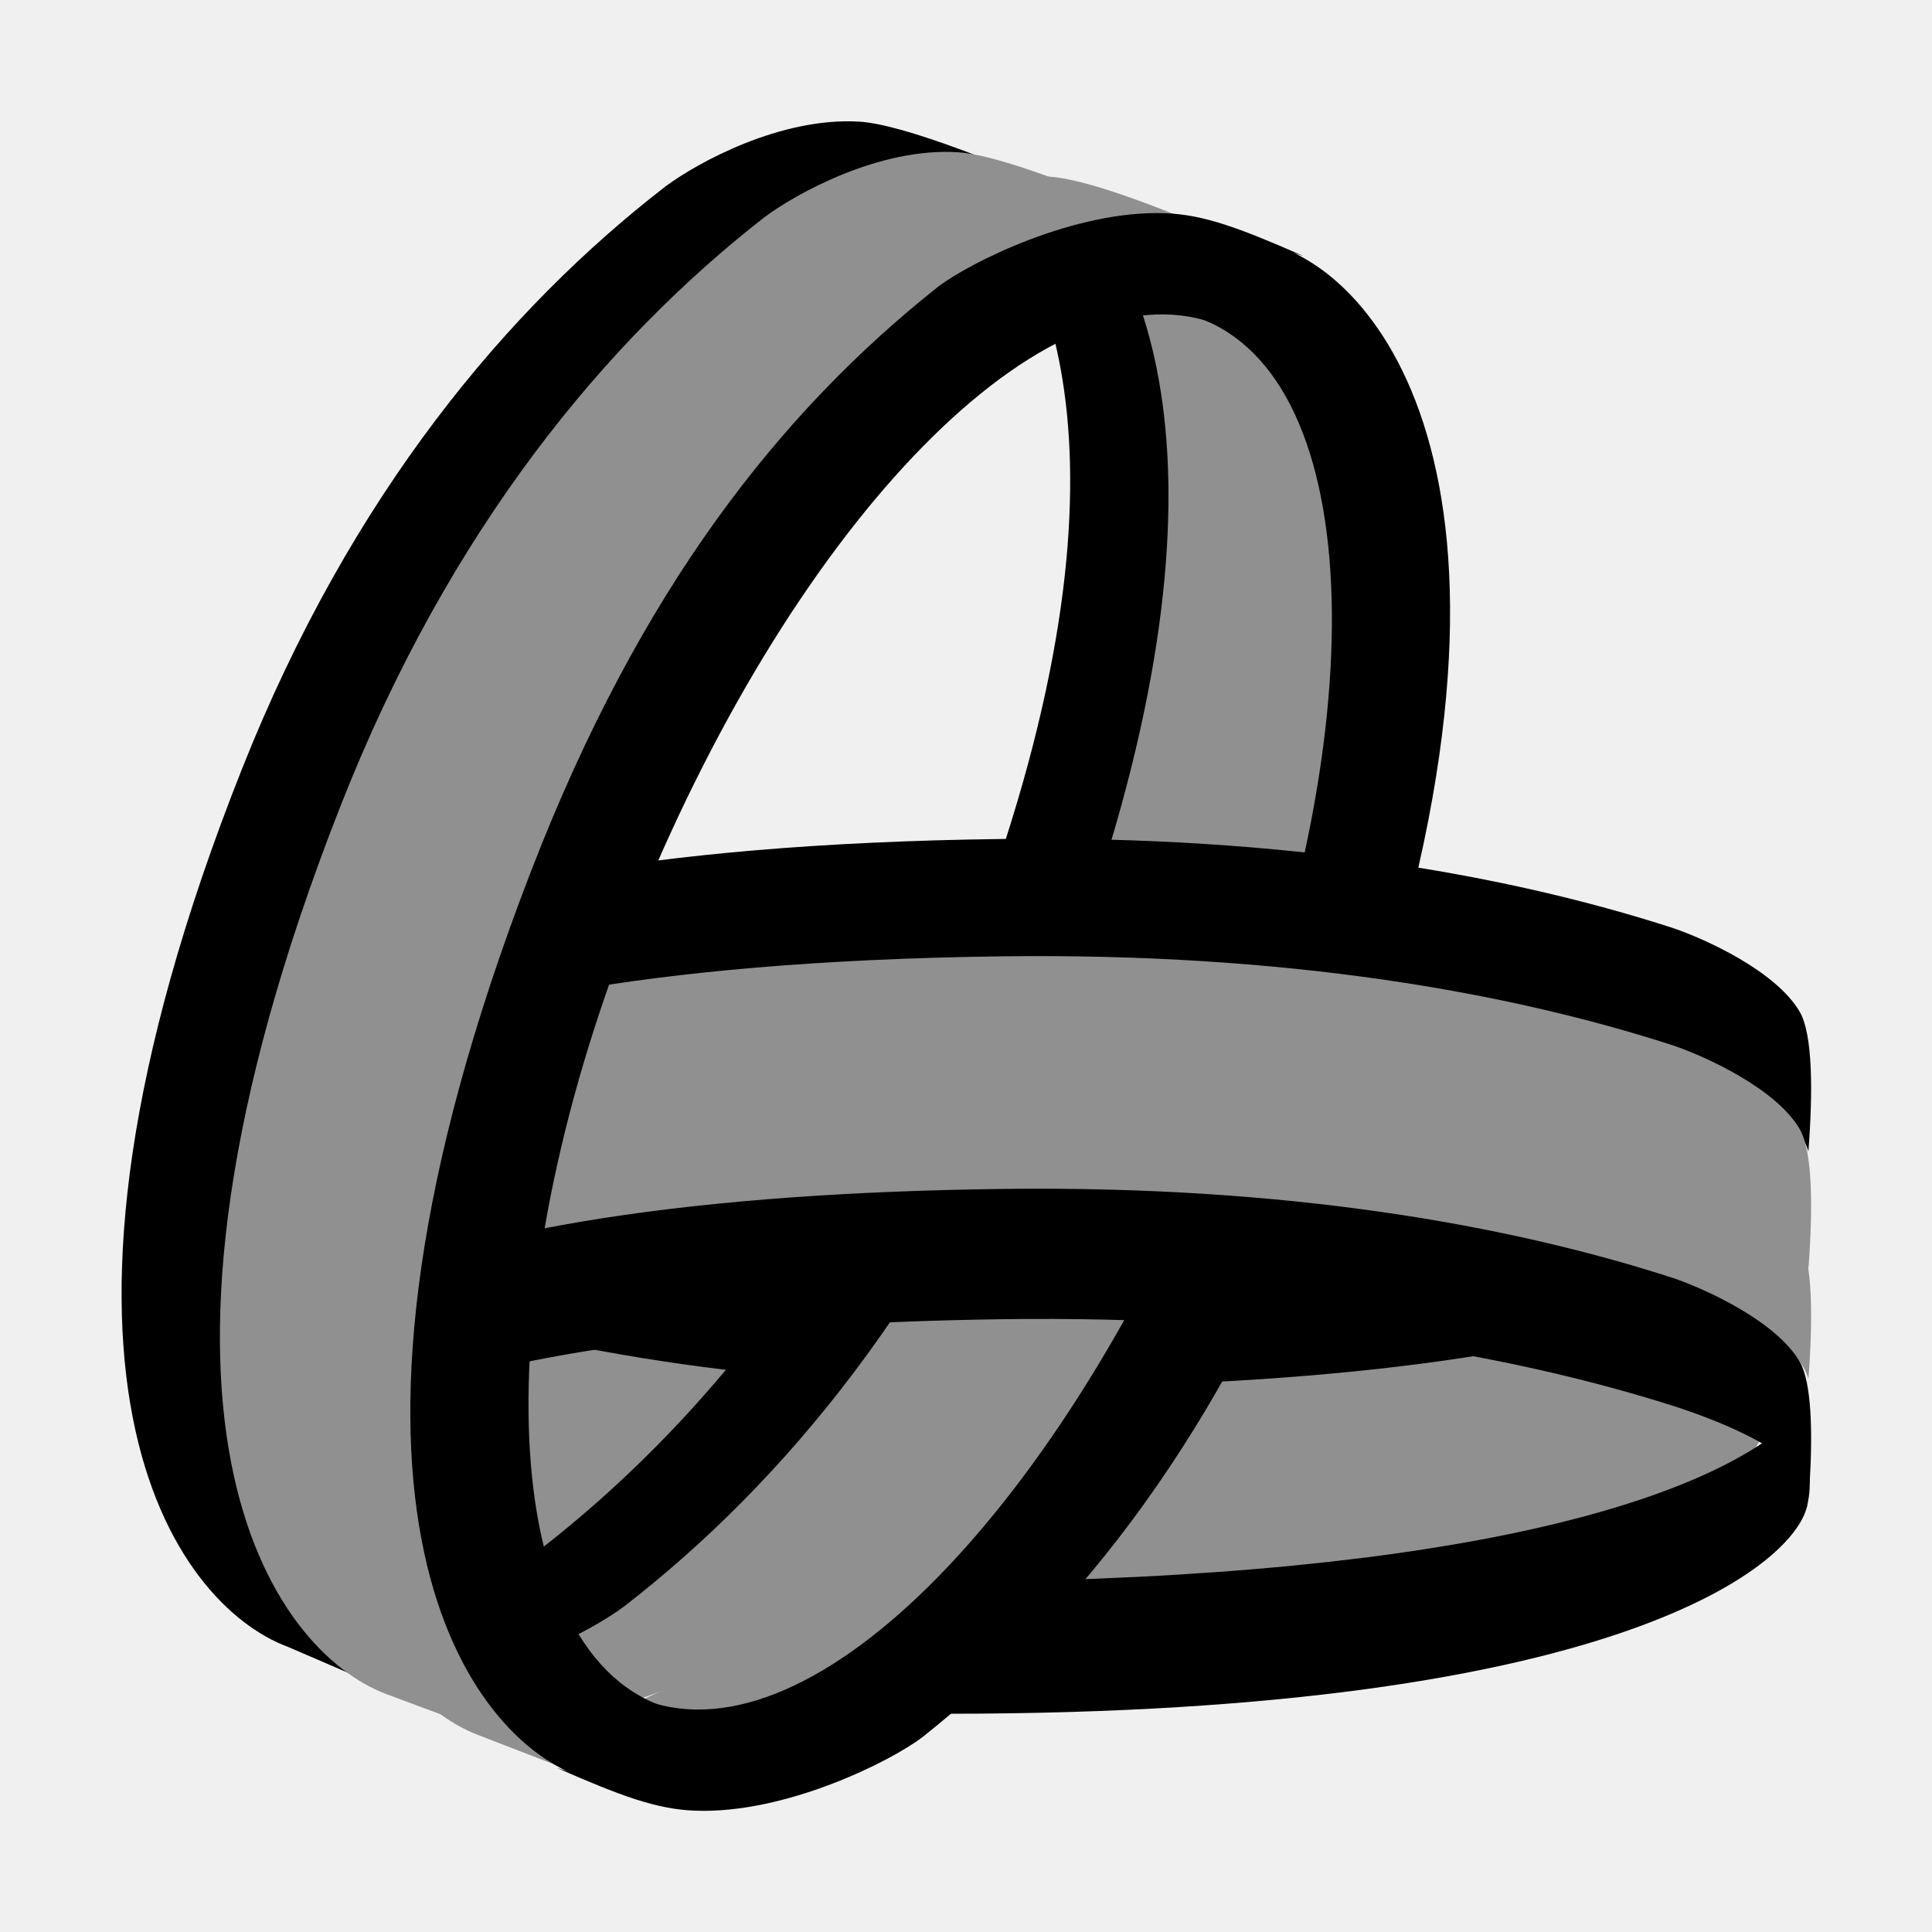
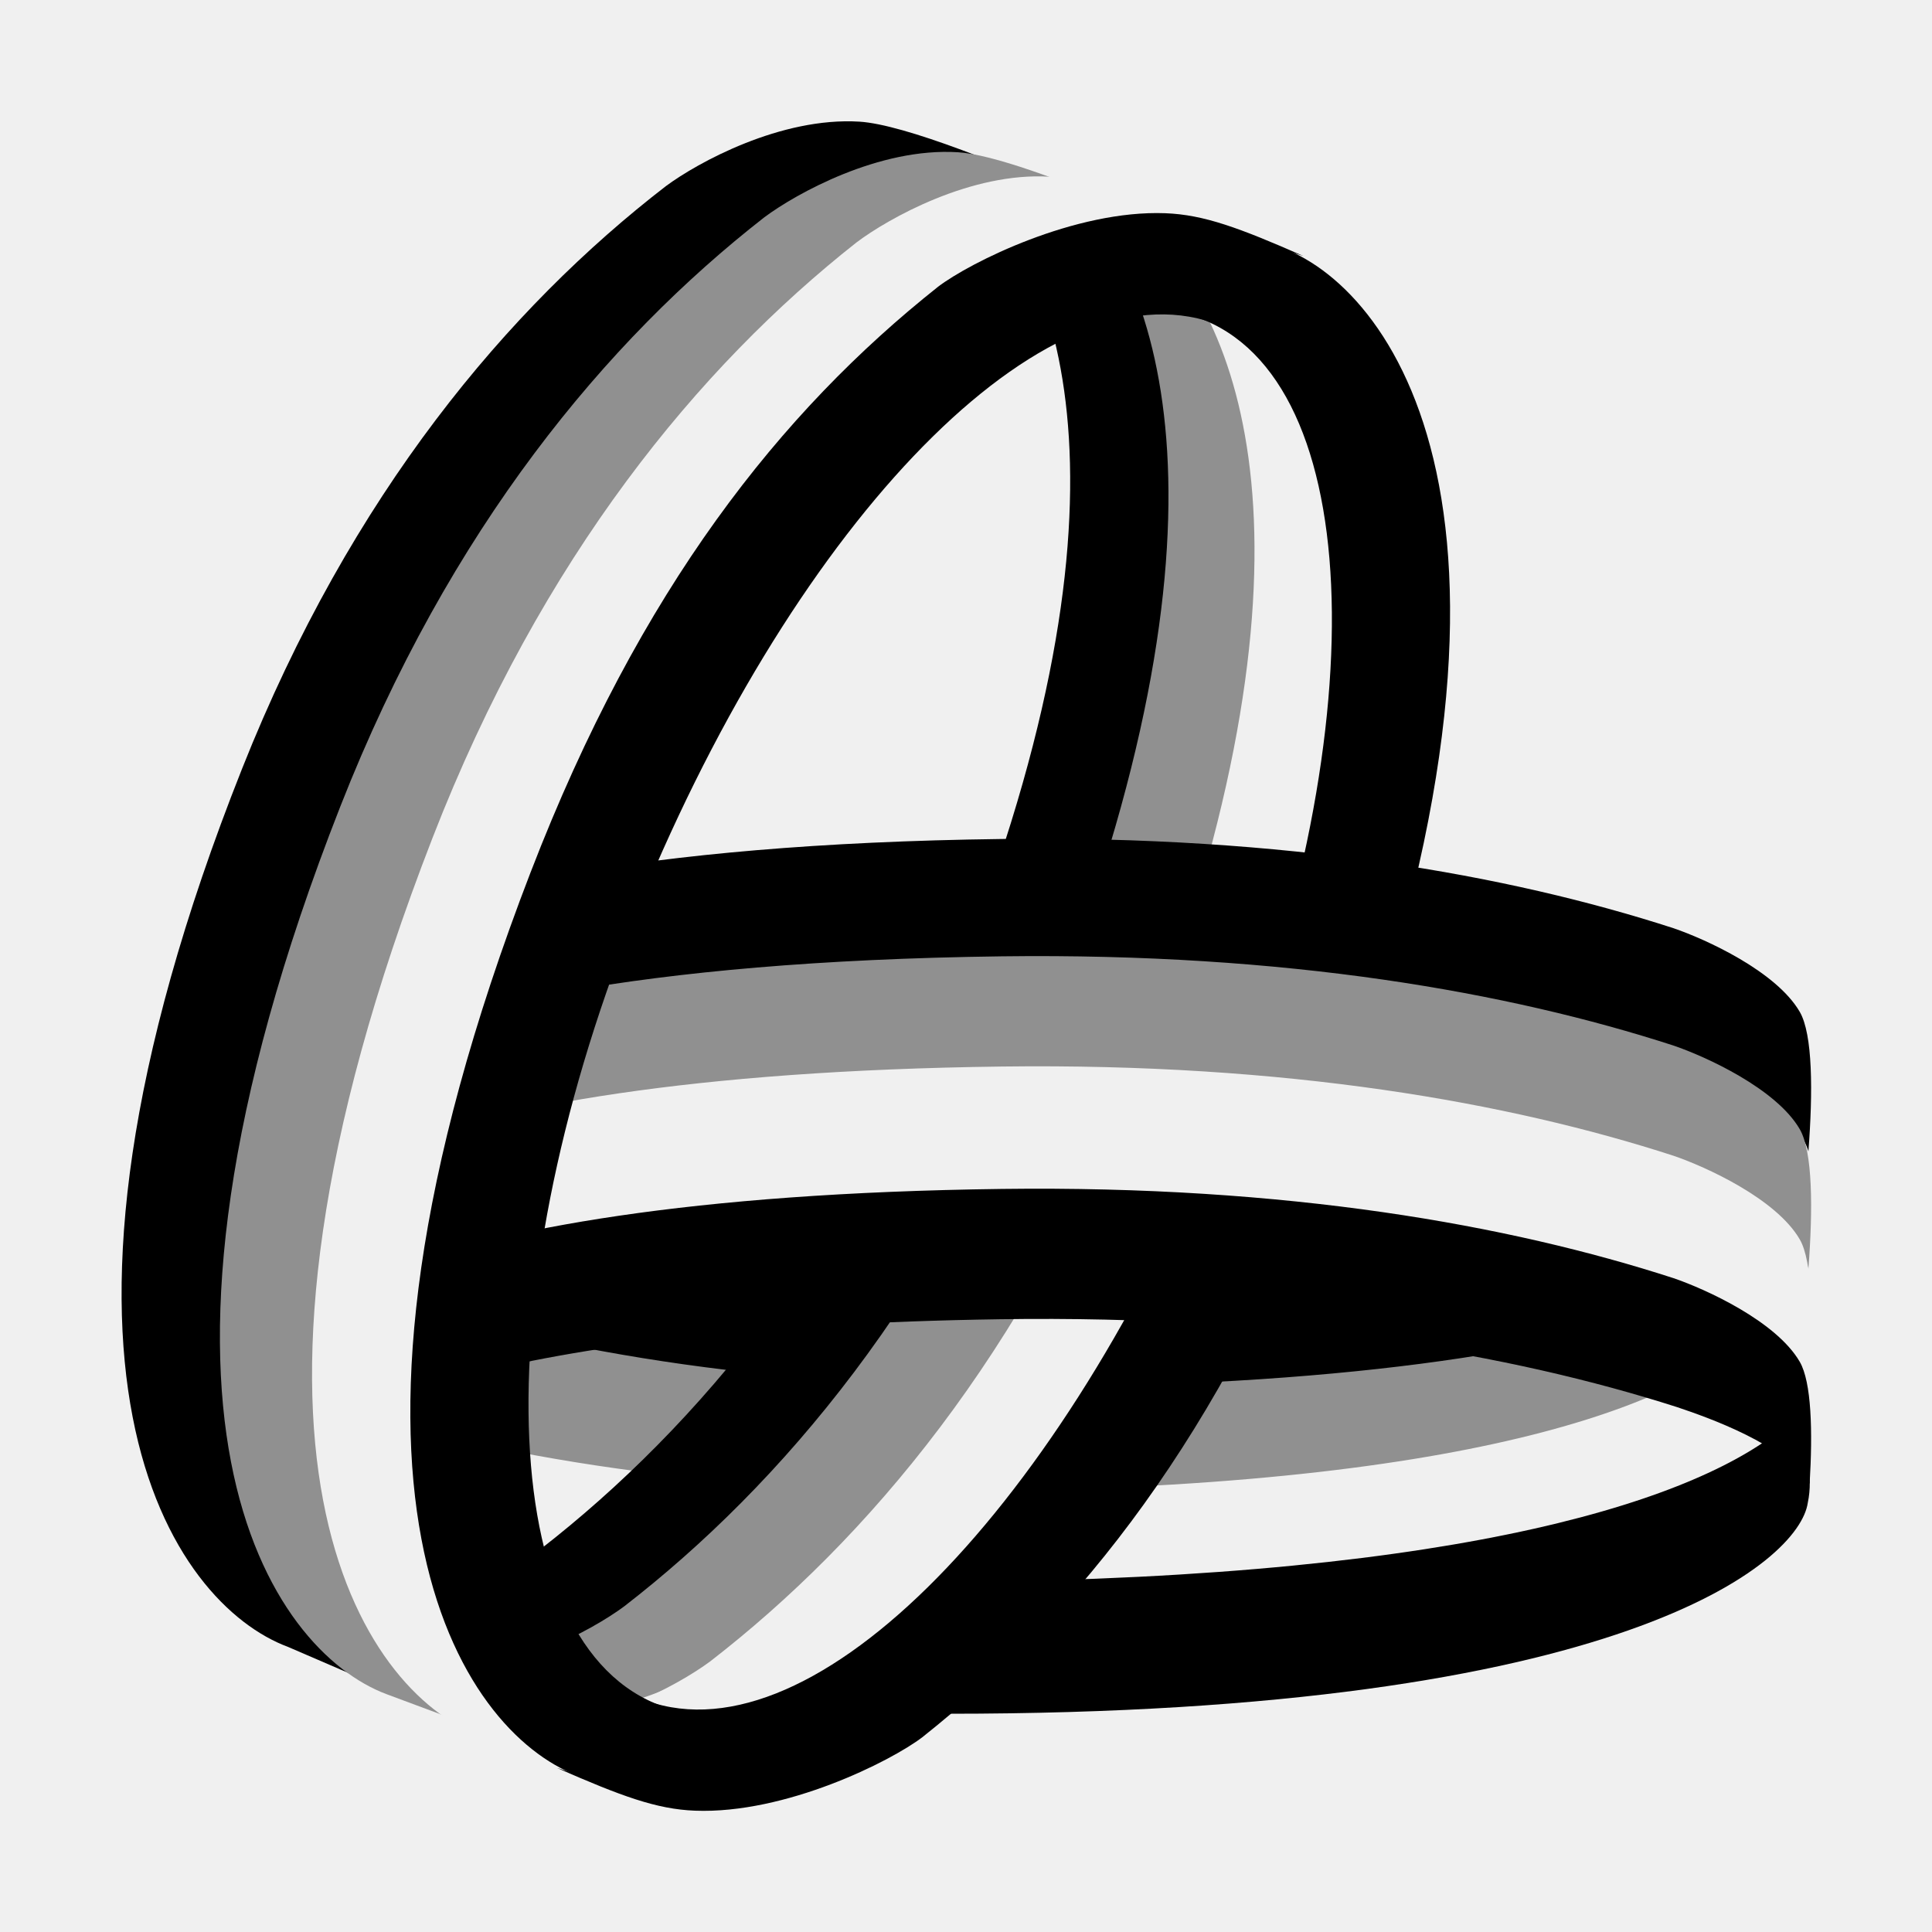
<svg xmlns="http://www.w3.org/2000/svg" fill="currentColor" viewBox="0 0 64 64">
  <g transform="translate(3.97 3.96)scale(.13992)">
    <rect width="401" height="401" mask="url(#velm-a)" />
    <defs>
      <mask id="velm-a">
        <path fill="#fff" d="M224.02 306.22c-67.5.86-120.04-8.48-159.02-21.12-7.64-2.6-24.32-10.19-29.9-19.8-3.09-5.32-3.12-18.98-2.05-33.03q.45 1.48 1.06 2.53c5.57 9.62 22.35 17.19 30.05 19.77 39.25 12.58 92.2 21.82 160.31 20.81 75.74-1.12 122.23-10.04 149.54-20.62l-.05.73c-1.13 17.48-2.23 34.44-47 42.4-25.91 4.6-59.58 7.78-102.94 8.33" />
        <path fill="#666" d="M224.02 330.86c-67.5.86-120.04-8.48-159.02-21.12-7.64-2.6-24.32-10.2-29.9-19.8-3.09-5.33-3.12-18.98-2.05-33.03q.45 1.46 1.06 2.53c5.57 9.61 22.35 17.18 30.05 19.77 39.25 12.57 92.2 21.81 160.31 20.8 75.74-1.11 122.23-10.04 149.54-20.62l-.05.74c-1.13 17.47-2.23 34.43-47 42.4-25.91 4.6-59.58 7.78-102.94 8.33" />
-         <path fill="#666" d="M390.08 305.73c.63 15.8-34.9 47.89-182.07 49.76-67.5.86-120.03-8.48-159.01-21.12-7.64-2.6-24.33-10.19-29.9-19.8-3.09-5.32-3.13-18.97-2.05-33.03q.45 1.48 1.06 2.53c5.57 9.62 22.35 17.19 30.05 19.77 39.25 12.58 92.2 21.82 160.31 20.81 117.29-1.73 164.43-22.18 178.81-38.5z" />
+         <path fill="#000" d="M390.08 305.73c.63 15.8-34.9 47.89-182.07 49.76-67.5.86-120.03-8.48-159.01-21.12-7.64-2.6-24.33-10.19-29.9-19.8-3.09-5.32-3.13-18.97-2.05-33.03q.45 1.48 1.06 2.53c5.57 9.62 22.35 17.19 30.05 19.77 39.25 12.58 92.2 21.82 160.31 20.81 117.29-1.73 164.43-22.18 178.81-38.5z" />
        <path fill="#fff" d="M213.2 17.23c27.16 9.72 67.35 63.42 10.91 200.5-25.88 62.89-63.06 105.3-100.36 133.07-7.52 5.37-27.2 15.82-45.82 14.71-7.29-.43-21.06-5-36.8-11.21 3.65.96 6.76 1.56 9.16 1.7 18.62 1.12 38.3-9.44 45.82-14.87 37.3-28.05 74.48-70.92 100.37-134.46 46.6-114.38 27.32-171.32 3.9-193.22z" />
        <path fill="#666" d="M236.48 18.8c27.15 9.99 67.35 65.23 10.9 206.27-25.88 64.7-63.06 108.33-100.36 136.9-7.51 5.52-27.2 16.27-45.82 15.13-7.29-.45-21.05-5.14-36.8-11.54 3.65 1 6.76 1.61 9.17 1.76 18.61 1.15 38.3-9.72 45.82-15.3 37.3-28.86 74.47-72.96 100.36-138.34 46.6-117.67 27.32-176.24 3.9-198.78z" />
-         <path fill="#666" d="M256.84 31.84C284 41.83 324.2 97.07 267.75 238.1c-25.88 64.7-63.06 108.33-100.36 136.9-7.52 5.52-27.2 16.28-45.82 15.13-7.3-.44-21.06-5.13-36.8-11.53 3.65.99 6.76 1.6 9.16 1.75 18.62 1.15 38.3-9.72 45.82-15.3 37.3-28.86 74.48-72.96 100.37-138.33 46.6-117.68 27.32-176.25 3.9-198.79z" />
+         <path fill="#000" d="M256.84 31.84C284 41.83 324.2 97.07 267.75 238.1c-25.88 64.7-63.06 108.33-100.36 136.9-7.52 5.52-27.2 16.28-45.82 15.13-7.3-.44-21.06-5.13-36.8-11.53 3.65.99 6.76 1.6 9.16 1.75 18.62 1.15 38.3-9.72 45.82-15.3 37.3-28.86 74.48-72.96 100.37-138.33 46.6-117.68 27.32-176.25 3.9-198.79z" />
        <path fill="#fff" d="M286.42 244.45c56.44-146.27 16.24-203.56-10.9-213.92l-12.83-4.04.73.75C243.73 24.02 216.75 37.4 191.3 63c-3.64 3.62 12.3-2.34 17.45-7.48 12.37-10.14 30.86-15.22 48.25-7.93 39.22 16.46 40.04 103.12 1.81 193.56s-96.64 148.98-135.87 132.52c-5.24-2.2-10.72-6.31-15.28-9.48-10.53-9.4-15.27-21.95-15.27-54.34v39.96q-4.17-6.14-6.91-13.88c-.37-8.7-6.19-23.18-7.98-7.97 1.36 33.2 15.75 52.5 35.19 64.02l-.1-.01c-.72-.05-1.28-.06-1.77-.08-1.85-.05-2.6-.07-7.38-1.65 15.24 6.68 23.59 9.79 32.73 10.14 21.42.82 46.3-11.66 53.82-17.39 37.3-29.62 70.54-71.45 96.43-138.53" />
        <path fill="#fff" d="M208.8 170.33c67.5-.86 120.04 8.48 159.02 21.12 7.64 2.6 24.32 10.2 29.9 19.8 3.09 5.32 3.13 18.98 2.05 33.03q-.45-1.47-1.06-2.53c-5.57-9.61-22.35-17.19-30.05-19.77-39.25-12.57-92.2-21.81-160.31-20.8-75.74 1.1-122.23 10.03-149.54 20.61l.05-.73c1.13-17.47 2.23-34.43 47-42.4 25.92-4.6 59.58-7.78 102.95-8.33" />
        <path fill="#666" d="M208.8 198.11c67.5-.86 120.04 8.49 159.02 21.12 7.64 2.6 24.32 10.2 29.9 19.8 3.09 5.33 3.13 18.98 2.05 33.04q-.45-1.48-1.06-2.53c-5.57-9.62-22.35-17.2-30.05-19.78-39.25-12.57-92.2-21.81-160.31-20.8C132.6 230.07 86.12 239 58.8 249.58l.05-.73c1.13-17.48 2.23-34.44 47-42.4 25.92-4.6 59.58-7.78 102.95-8.34" />
-         <path fill="#666" d="M26.74 273.96c-.63-15.8 34.9-47.89 182.07-49.76 67.5-.86 120.03 8.48 159.01 21.12 7.64 2.6 24.33 10.19 29.9 19.8 3.09 5.32 3.13 18.98 2.05 33.03q-.45-1.48-1.06-2.53c-5.56-9.62-22.35-17.19-30.04-19.77-39.26-12.57-92.2-21.82-160.32-20.81-117.28 1.73-164.43 22.19-178.81 38.5z" />
+         <path fill="#000" d="M26.74 273.96c-.63-15.8 34.9-47.89 182.07-49.76 67.5-.86 120.03 8.48 159.01 21.12 7.64 2.6 24.33 10.19 29.9 19.8 3.09 5.32 3.13 18.98 2.05 33.03q-.45-1.48-1.06-2.53c-5.56-9.62-22.35-17.19-30.04-19.77-39.26-12.57-92.2-21.82-160.32-20.81-117.28 1.73-164.43 22.19-178.81 38.5z" />
        <path fill="#fff" d="M26.74 302.94c-.63-15.8 34.9-47.88 182.07-49.76 67.5-.86 120.03 8.48 159.01 21.12 7.64 2.6 24.33 10.2 29.9 19.8 2.78 4.8 3.09 16.36 2.34 28.88-5.97-9.3-23.85-15.62-31.4-18.15-39.25-12.57-92.2-21.81-160.3-20.8-117.3 1.72-164.45 22.18-178.82 38.5z" />
        <path fill="#fff" d="M39.83 361.61c-27.15-10.07-67.34-65.75-10.9-207.9C54.8 88.52 91.98 44.55 129.28 15.76c7.51-5.57 27.2-16.4 45.82-15.26 10.52.65 34.56 10.23 58.55 21.02l-7.12.77c-8.25.91-15.08 1.66-19.43 1.4-18.62-1.13-38.3 9.51-45.82 14.98-37.3 28.26-74.48 71.45-100.37 135.47-46.88 115.95-27.08 173.3-3.46 195.07z" />
        <path fill="#666" d="M63.1 372.78C35.96 362.6-4.23 306.32 52.2 162.63 78.08 96.72 115.26 52.26 152.56 23.16c7.52-5.62 27.2-16.58 45.82-15.42 8.13.5 24.31 6.4 42.31 14.07-6.72-2.25-12.31-3.69-16.13-3.93-18.62-1.17-38.3 9.87-45.81 15.53-37.3 29.31-74.48 74.1-100.37 140.47C21.94 318.6 63.44 373.45 90.59 383.71l23.28 7.97z" />
-         <path fill="#666" d="M84.92 382.5c-27.15-10.29-67.34-67.18-10.9-212.41C99.9 103.47 137.07 58.54 174.37 29.12c7.51-5.68 27.2-16.76 45.82-15.58 8.41.53 25.45 6.88 44.2 15.04-6.34-2.02-11.61-3.3-15.26-3.54-18.62-1.2-38.15 8.75-45.67 14.56-37.3 30.04-74.48 75.93-100.36 143.96-48.2 126.65-14.8 188.74 9.3 209.57z" />
+         <path fill="#000" d="M84.92 382.5c-27.15-10.29-67.34-67.18-10.9-212.41C99.9 103.47 137.07 58.54 174.37 29.12c7.51-5.68 27.2-16.76 45.82-15.58 8.41.53 25.45 6.88 44.2 15.04-6.34-2.02-11.61-3.3-15.26-3.54-18.62-1.2-38.15 8.75-45.67 14.56-37.3 30.04-74.48 75.93-100.36 143.96-48.2 126.65-14.8 188.74 9.3 209.57z" />
        <path fill="#fff" d="M97.29 178.1c-56.44 146.27-16.25 203.56 10.9 213.92l12.83 4.04-.74-.75c19.7 3.23 46.68-10.15 72.13-35.75 3.64-3.62-12.3 2.35-17.45 7.48-12.37 10.14-30.87 15.22-48.25 7.93-39.23-16.45-40.04-103.11-1.82-193.56C163.12 90.97 221.54 32.44 260.77 48.9c5.24 2.2 10.72 6.32 15.28 9.48 10.53 9.4 15.27 21.96 15.27 54.35V72.75c2.76 4.11 5.1 8.71 6.9 13.88.38 8.7 6.2 23.19 7.98 7.97-1.35-33.2-15.75-52.5-35.18-64.01h.09c.73.05 1.29.07 1.77.08 1.86.05 2.61.08 7.38 1.66-15.24-6.69-23.58-9.8-32.72-10.15-21.42-.82-46.3 11.67-53.82 17.4-37.3 29.61-70.55 71.44-96.43 138.53" />
        <path fill="#fff" d="M220.56 345.82c113.83-3.27 161.31-23.25 176.93-39.53l1.49 13.64.71-.71c.47 1.55.63 5.05-.07 8.28-2 13.9-43.35 49.93-203.57 49.93q-8.77 0-16.73-.2c11.94-10.63 22.12-21.08 30.85-31.2q5.13-.06 10.4-.21" />
      </mask>
    </defs>
  </g>
</svg>
